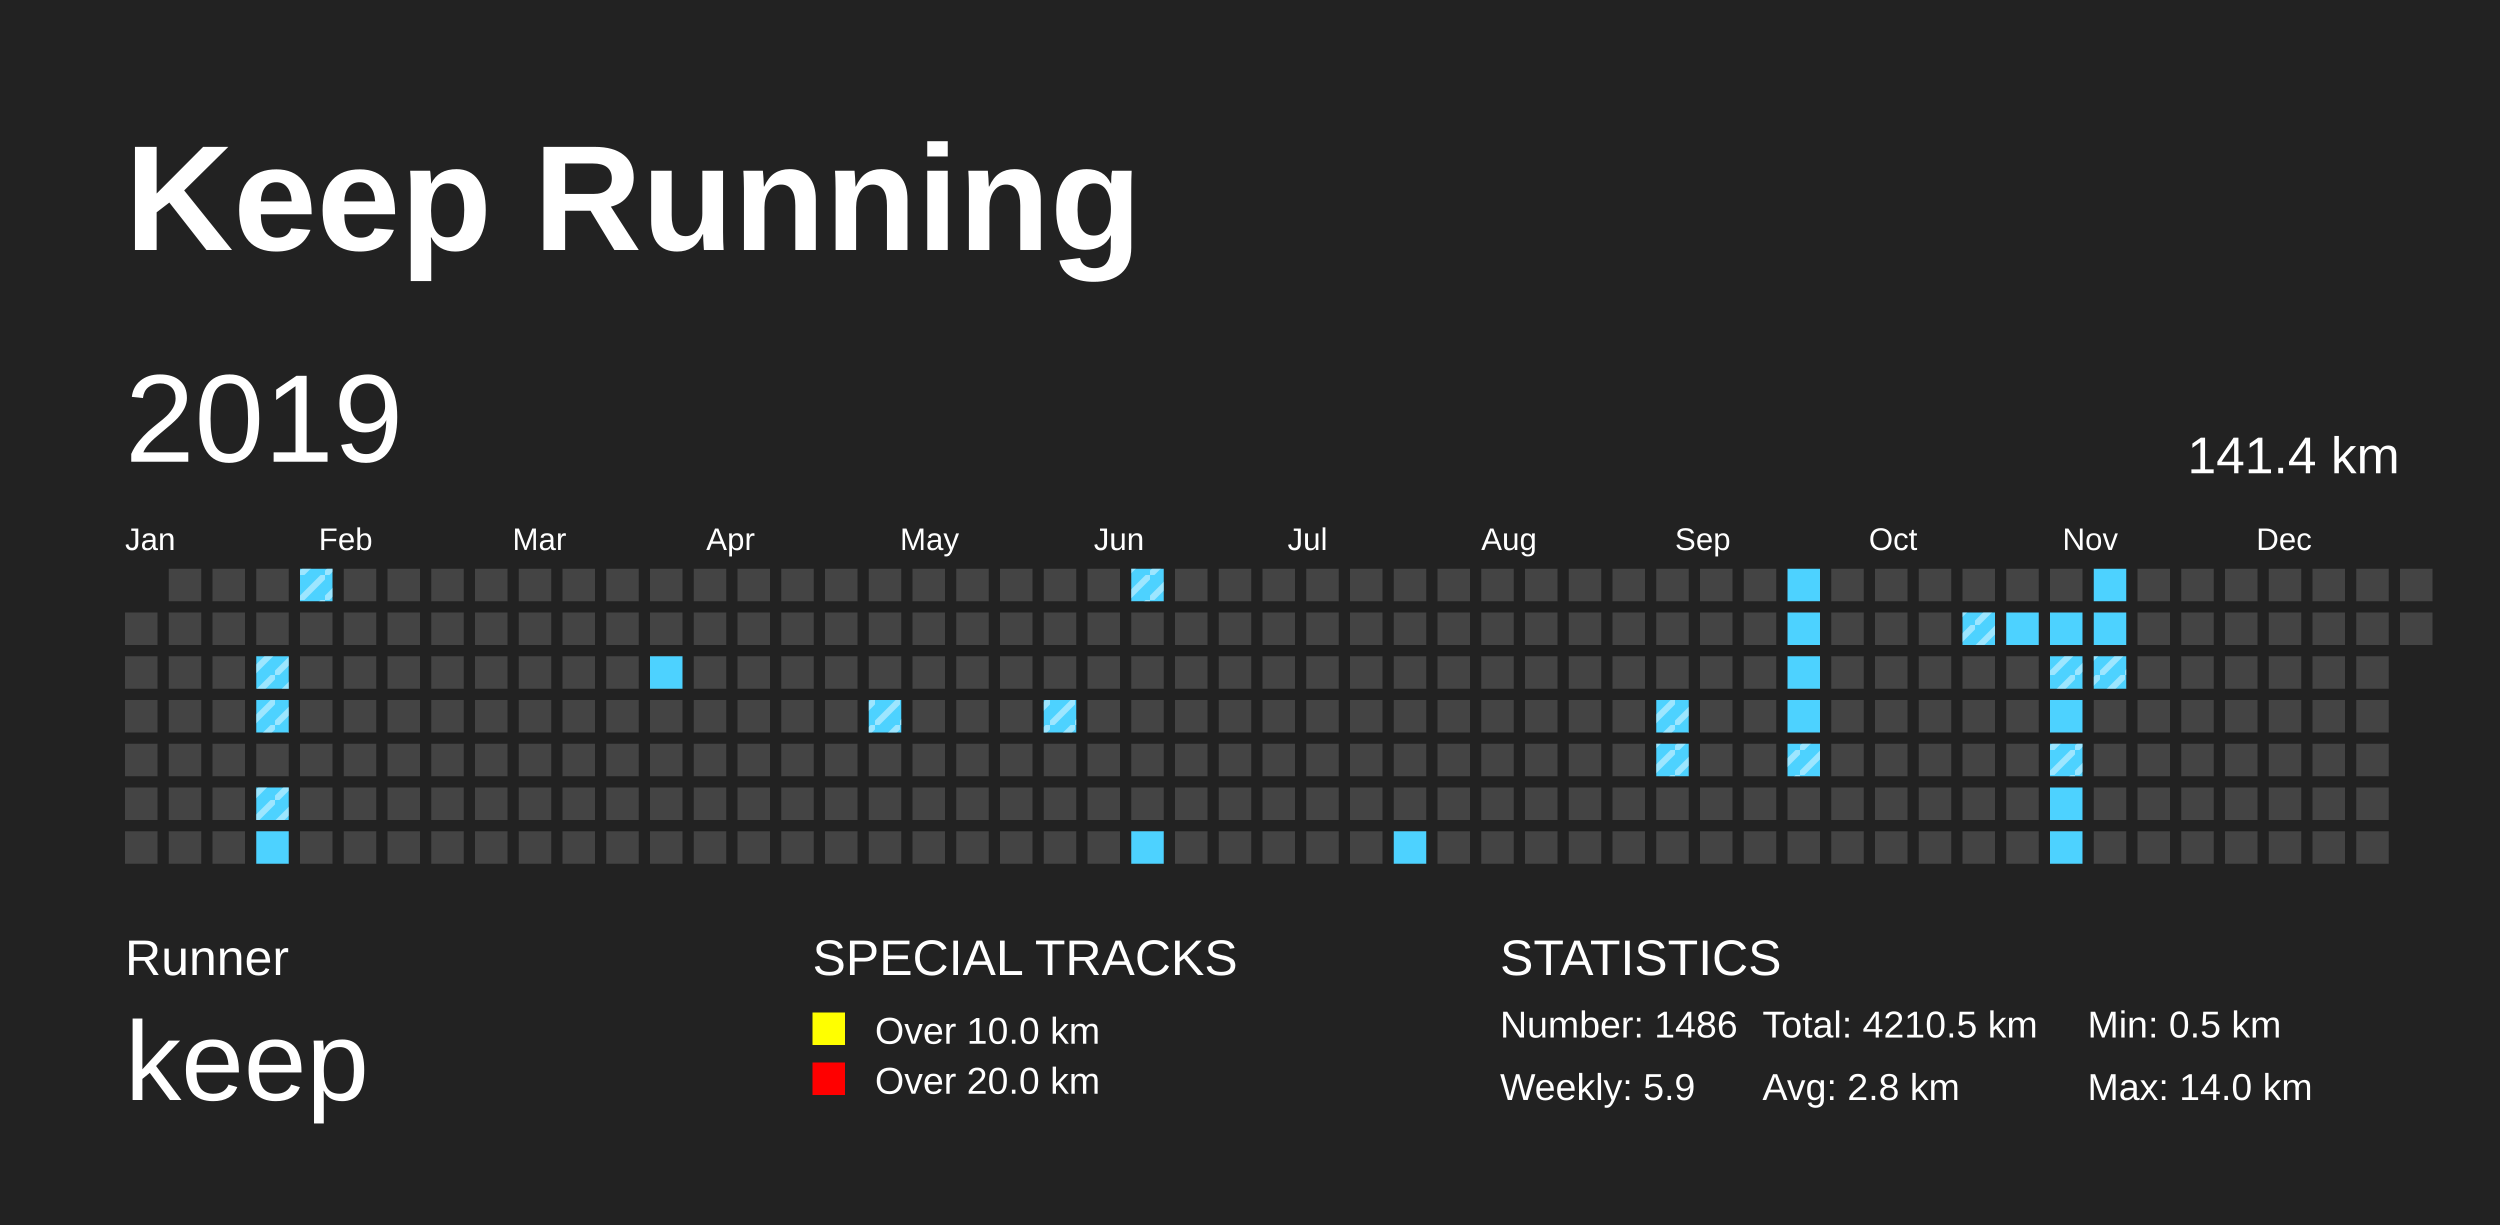
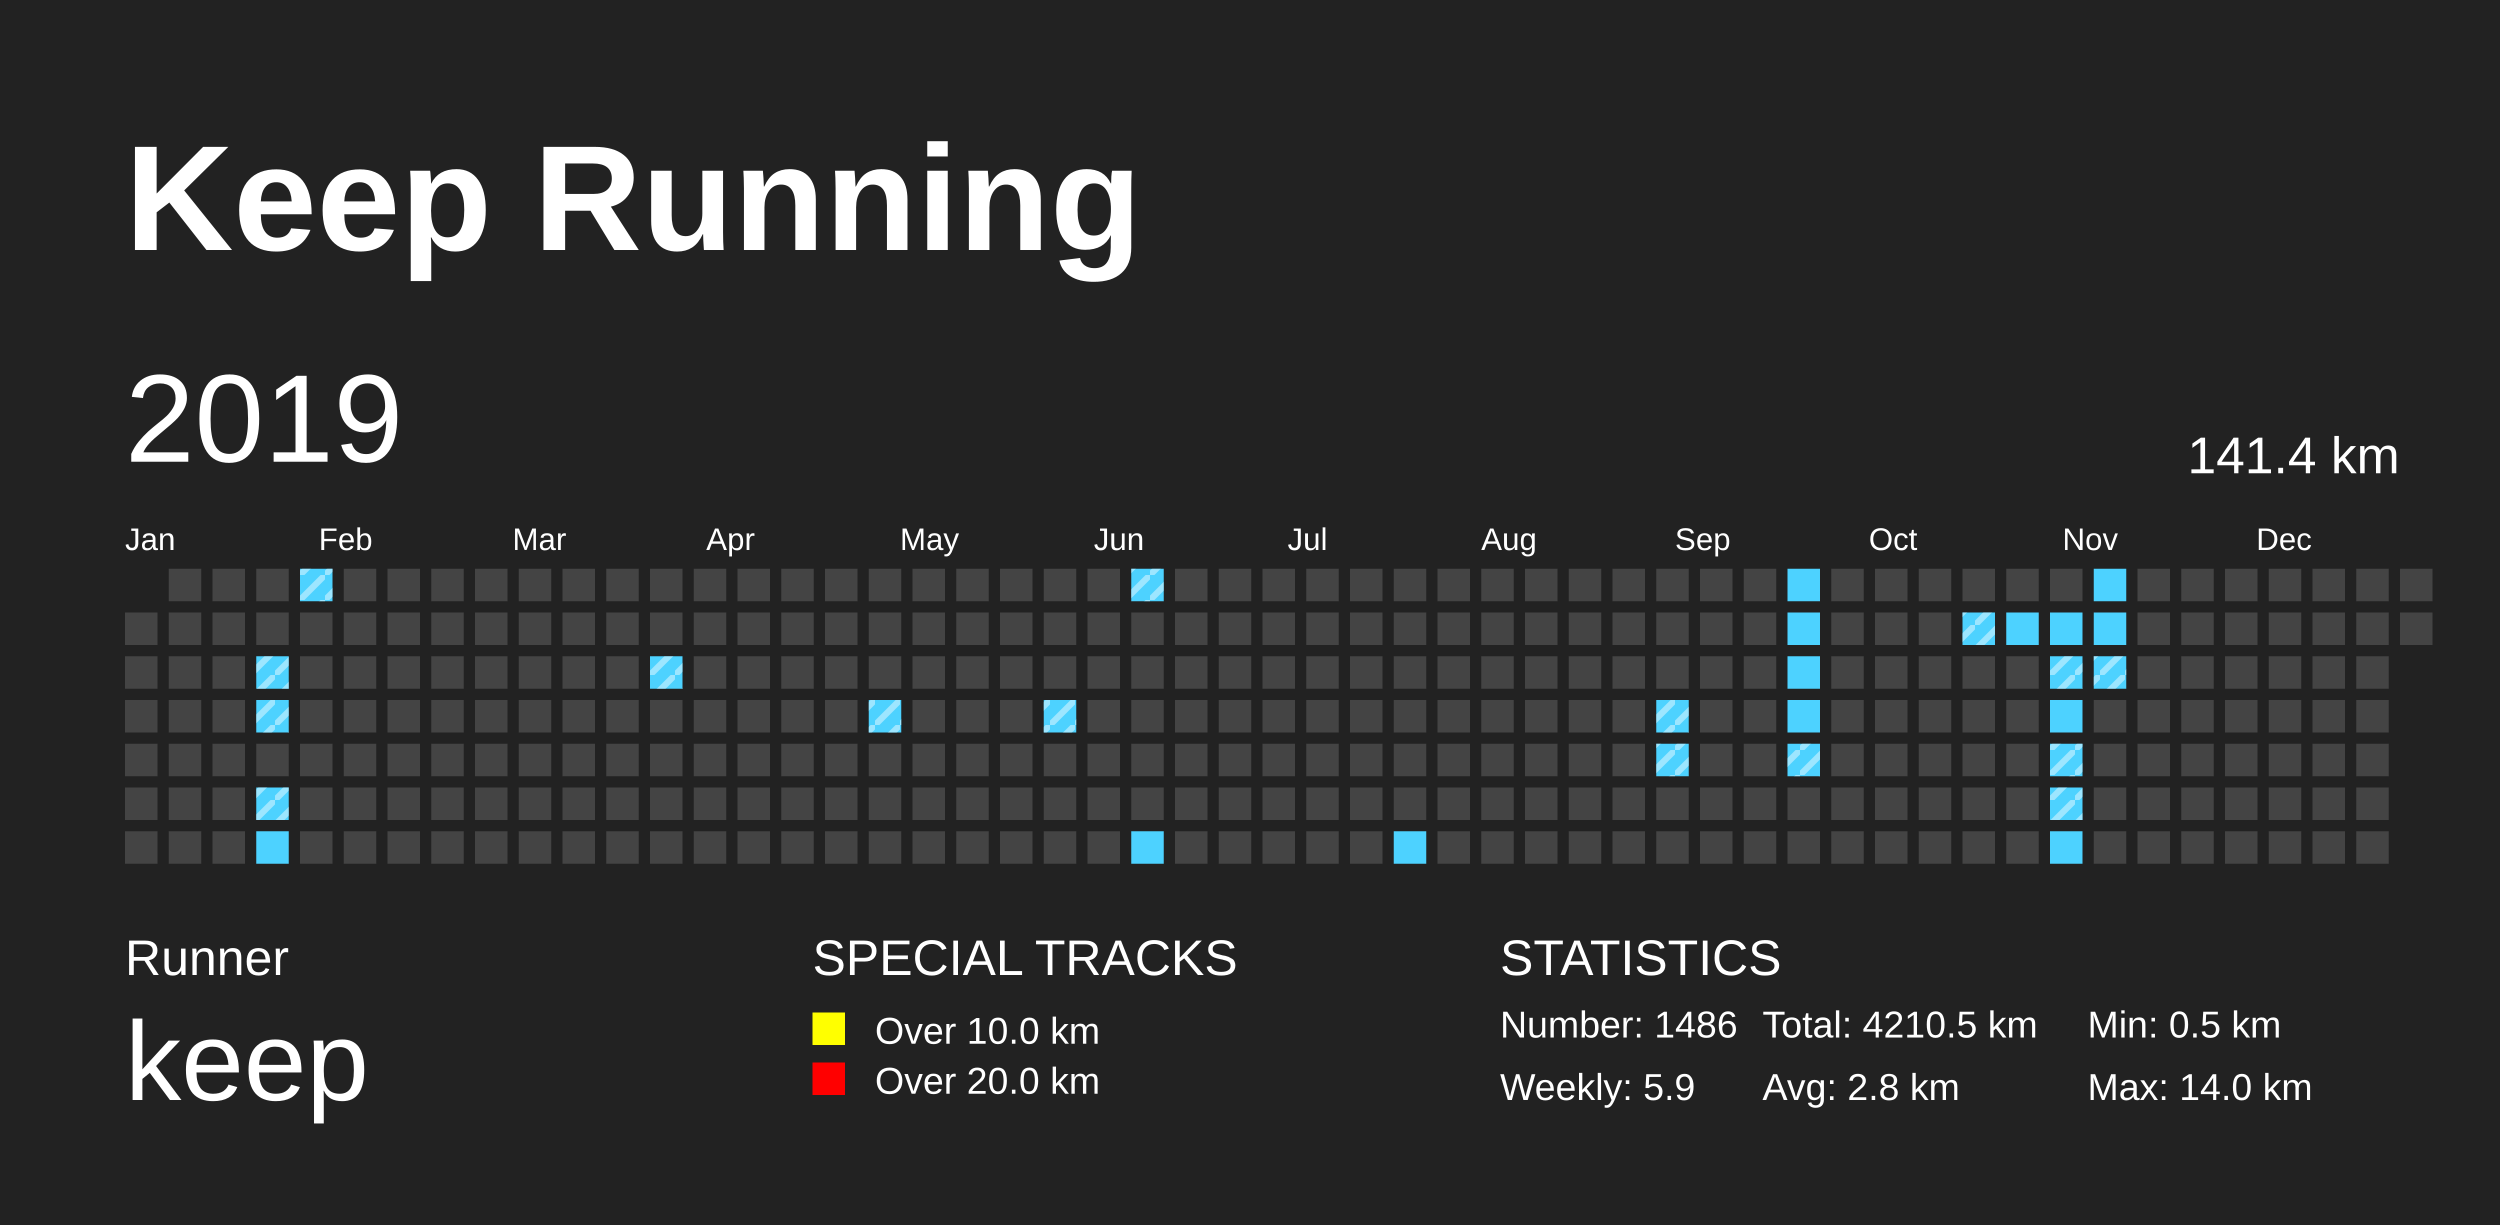
<svg xmlns="http://www.w3.org/2000/svg" baseProfile="full" height="98mm" version="1.1" viewBox="0,0,200,98" width="200mm">
  <defs>
    <pattern height="2" id="indoor-stripe" patternUnits="userSpaceOnUse" width="2">
      <line stroke="white" stroke-opacity="0.45" stroke-width="0.5" x1="0" x2="2" y1="2" y2="0" />
    </pattern>
  </defs>
  <rect fill="#222222" height="98" width="200" x="0" y="0" />
  <text fill="#FFFFFF" style="font-size:12px; font-family:Arial; font-weight:bold;" x="10" y="20">Keep Running</text>
  <text fill="#FFFFFF" style="font-size:4px; font-family:Arial" x="10" y="78">Runner</text>
  <text fill="#FFFFFF" style="font-size:9px; font-family:Arial" x="10" y="88">keep</text>
  <text fill="#FFFFFF" style="font-size:4px; font-family:Arial" x="65" y="78">SPECIAL TRACKS</text>
  <rect fill="yellow" height="2.6" width="2.6" x="65" y="81" />
  <text fill="#FFFFFF" style="font-size:3px; font-family:Arial" x="70" y="83.5">Over 10.0 km</text>
  <rect fill="red" height="2.6" width="2.6" x="65" y="85" />
  <text fill="#FFFFFF" style="font-size:3px; font-family:Arial" x="70" y="87.5">Over 20.0 km</text>
  <text fill="#FFFFFF" style="font-size:4px; font-family:Arial" x="120" y="78">STATISTICS</text>
  <text fill="#FFFFFF" style="font-size:3px; font-family:Arial" x="120" y="83">Number: 1486</text>
  <text fill="#FFFFFF" style="font-size:3px; font-family:Arial" x="120" y="88">Weekly: 5.9</text>
  <text fill="#FFFFFF" style="font-size:3px; font-family:Arial" x="141" y="83">Total: 4210.5 km</text>
  <text fill="#FFFFFF" style="font-size:3px; font-family:Arial" x="141" y="88">Avg: 2.8 km</text>
  <text fill="#FFFFFF" style="font-size:3px; font-family:Arial" x="167" y="83">Min: 0.5 km</text>
  <text fill="#FFFFFF" style="font-size:3px; font-family:Arial" x="167" y="88">Max: 14.0 km</text>
  <text dominant-baseline="hanging" fill="#FFFFFF" style="font-size:10.0px; font-family:Arial;" x="10" y="30">2019</text>
  <text dominant-baseline="hanging" fill="#FFFFFF" style="font-size:4.125px; font-family:Arial;" x="175" y="35">141.4 km</text>
  <text fill="#FFFFFF" style="font-size:2.5px; font-family:Arial" x="10.0" y="44">Jan</text>
  <text fill="#FFFFFF" style="font-size:2.5px; font-family:Arial" x="25.5" y="44">Feb</text>
  <text fill="#FFFFFF" style="font-size:2.5px; font-family:Arial" x="41.0" y="44">Mar</text>
  <text fill="#FFFFFF" style="font-size:2.5px; font-family:Arial" x="56.5" y="44">Apr</text>
  <text fill="#FFFFFF" style="font-size:2.5px; font-family:Arial" x="72.0" y="44">May</text>
  <text fill="#FFFFFF" style="font-size:2.5px; font-family:Arial" x="87.5" y="44">Jun</text>
  <text fill="#FFFFFF" style="font-size:2.5px; font-family:Arial" x="103.0" y="44">Jul</text>
  <text fill="#FFFFFF" style="font-size:2.5px; font-family:Arial" x="118.5" y="44">Aug</text>
  <text fill="#FFFFFF" style="font-size:2.5px; font-family:Arial" x="134.0" y="44">Sep</text>
  <text fill="#FFFFFF" style="font-size:2.5px; font-family:Arial" x="149.5" y="44">Oct</text>
  <text fill="#FFFFFF" style="font-size:2.5px; font-family:Arial" x="165.0" y="44">Nov</text>
  <text fill="#FFFFFF" style="font-size:2.5px; font-family:Arial" x="180.5" y="44">Dec</text>
  <rect fill="#444444" height="2.6" width="2.6" x="10.0" y="49.0" />
  <rect fill="#444444" height="2.6" width="2.6" x="10.0" y="52.5" />
  <rect fill="#444444" height="2.6" width="2.6" x="10.0" y="56.0" />
  <rect fill="#444444" height="2.6" width="2.6" x="10.0" y="59.5" />
  <rect fill="#444444" height="2.6" width="2.6" x="10.0" y="63.0" />
  <rect fill="#444444" height="2.6" width="2.6" x="10.0" y="66.5" />
  <rect fill="#444444" height="2.6" width="2.6" x="13.5" y="45.5" />
  <rect fill="#444444" height="2.6" width="2.6" x="13.5" y="49.0" />
  <rect fill="#444444" height="2.6" width="2.6" x="13.5" y="52.5" />
  <rect fill="#444444" height="2.6" width="2.6" x="13.5" y="56.0" />
  <rect fill="#444444" height="2.6" width="2.6" x="13.5" y="59.5" />
  <rect fill="#444444" height="2.6" width="2.6" x="13.5" y="63.0" />
  <rect fill="#444444" height="2.6" width="2.6" x="13.5" y="66.5" />
  <rect fill="#444444" height="2.6" width="2.6" x="17.0" y="45.5" />
  <rect fill="#444444" height="2.6" width="2.6" x="17.0" y="49.0" />
  <rect fill="#444444" height="2.6" width="2.6" x="17.0" y="52.5" />
  <rect fill="#444444" height="2.6" width="2.6" x="17.0" y="56.0" />
  <rect fill="#444444" height="2.6" width="2.6" x="17.0" y="59.5" />
  <rect fill="#444444" height="2.6" width="2.6" x="17.0" y="63.0" />
  <rect fill="#444444" height="2.6" width="2.6" x="17.0" y="66.5" />
  <rect fill="#444444" height="2.6" width="2.6" x="20.5" y="45.5" />
  <rect fill="#444444" height="2.6" width="2.6" x="20.5" y="49.0" />
  <rect fill="#4DD2FF" height="2.6" width="2.6" x="20.5" y="52.5" />
  <rect fill="url(#indoor-stripe)" height="2.6" style="pointer-events: none;" width="2.6" x="20.5" y="52.5" />
  <rect fill="#4DD2FF" height="2.6" width="2.6" x="20.5" y="56.0" />
  <rect fill="url(#indoor-stripe)" height="2.6" style="pointer-events: none;" width="2.6" x="20.5" y="56.0" />
  <rect fill="#444444" height="2.6" width="2.6" x="20.5" y="59.5" />
  <rect fill="#4DD2FF" height="2.6" width="2.6" x="20.5" y="63.0" />
  <rect fill="url(#indoor-stripe)" height="2.6" style="pointer-events: none;" width="2.6" x="20.5" y="63.0" />
  <rect fill="#4DD2FF" height="2.6" width="2.6" x="20.5" y="66.5" />
  <rect fill="#4DD2FF" height="2.6" width="2.6" x="24.0" y="45.5" />
  <rect fill="url(#indoor-stripe)" height="2.6" style="pointer-events: none;" width="2.6" x="24.0" y="45.5" />
  <rect fill="#444444" height="2.6" width="2.6" x="24.0" y="49.0" />
  <rect fill="#444444" height="2.6" width="2.6" x="24.0" y="52.5" />
  <rect fill="#444444" height="2.6" width="2.6" x="24.0" y="56.0" />
  <rect fill="#444444" height="2.6" width="2.6" x="24.0" y="59.5" />
  <rect fill="#444444" height="2.6" width="2.6" x="24.0" y="63.0" />
  <rect fill="#444444" height="2.6" width="2.6" x="24.0" y="66.5" />
  <rect fill="#444444" height="2.6" width="2.6" x="27.5" y="45.5" />
  <rect fill="#444444" height="2.6" width="2.6" x="27.5" y="49.0" />
  <rect fill="#444444" height="2.6" width="2.6" x="27.5" y="52.5" />
  <rect fill="#444444" height="2.6" width="2.6" x="27.5" y="56.0" />
  <rect fill="#444444" height="2.6" width="2.6" x="27.5" y="59.5" />
  <rect fill="#444444" height="2.6" width="2.6" x="27.5" y="63.0" />
  <rect fill="#444444" height="2.6" width="2.6" x="27.5" y="66.5" />
  <rect fill="#444444" height="2.6" width="2.6" x="31.0" y="45.5" />
  <rect fill="#444444" height="2.6" width="2.6" x="31.0" y="49.0" />
  <rect fill="#444444" height="2.6" width="2.6" x="31.0" y="52.5" />
  <rect fill="#444444" height="2.6" width="2.6" x="31.0" y="56.0" />
  <rect fill="#444444" height="2.6" width="2.6" x="31.0" y="59.5" />
  <rect fill="#444444" height="2.6" width="2.6" x="31.0" y="63.0" />
  <rect fill="#444444" height="2.6" width="2.6" x="31.0" y="66.5" />
  <rect fill="#444444" height="2.6" width="2.6" x="34.5" y="45.5" />
  <rect fill="#444444" height="2.6" width="2.6" x="34.5" y="49.0" />
  <rect fill="#444444" height="2.6" width="2.6" x="34.5" y="52.5" />
  <rect fill="#444444" height="2.6" width="2.6" x="34.5" y="56.0" />
  <rect fill="#444444" height="2.6" width="2.6" x="34.5" y="59.5" />
  <rect fill="#444444" height="2.6" width="2.6" x="34.5" y="63.0" />
  <rect fill="#444444" height="2.6" width="2.6" x="34.5" y="66.5" />
  <rect fill="#444444" height="2.6" width="2.6" x="38.0" y="45.5" />
  <rect fill="#444444" height="2.6" width="2.6" x="38.0" y="49.0" />
  <rect fill="#444444" height="2.6" width="2.6" x="38.0" y="52.5" />
  <rect fill="#444444" height="2.6" width="2.6" x="38.0" y="56.0" />
  <rect fill="#444444" height="2.6" width="2.6" x="38.0" y="59.5" />
  <rect fill="#444444" height="2.6" width="2.6" x="38.0" y="63.0" />
  <rect fill="#444444" height="2.6" width="2.6" x="38.0" y="66.5" />
  <rect fill="#444444" height="2.6" width="2.6" x="41.5" y="45.5" />
  <rect fill="#444444" height="2.6" width="2.6" x="41.5" y="49.0" />
  <rect fill="#444444" height="2.6" width="2.6" x="41.5" y="52.5" />
  <rect fill="#444444" height="2.6" width="2.6" x="41.5" y="56.0" />
  <rect fill="#444444" height="2.6" width="2.6" x="41.5" y="59.5" />
  <rect fill="#444444" height="2.6" width="2.6" x="41.5" y="63.0" />
  <rect fill="#444444" height="2.6" width="2.6" x="41.5" y="66.5" />
  <rect fill="#444444" height="2.6" width="2.6" x="45.0" y="45.5" />
  <rect fill="#444444" height="2.6" width="2.6" x="45.0" y="49.0" />
  <rect fill="#444444" height="2.6" width="2.6" x="45.0" y="52.5" />
  <rect fill="#444444" height="2.6" width="2.6" x="45.0" y="56.0" />
  <rect fill="#444444" height="2.6" width="2.6" x="45.0" y="59.5" />
  <rect fill="#444444" height="2.6" width="2.6" x="45.0" y="63.0" />
  <rect fill="#444444" height="2.6" width="2.6" x="45.0" y="66.5" />
  <rect fill="#444444" height="2.6" width="2.6" x="48.5" y="45.5" />
  <rect fill="#444444" height="2.6" width="2.6" x="48.5" y="49.0" />
  <rect fill="#444444" height="2.6" width="2.6" x="48.5" y="52.5" />
  <rect fill="#444444" height="2.6" width="2.6" x="48.5" y="56.0" />
  <rect fill="#444444" height="2.6" width="2.6" x="48.5" y="59.5" />
  <rect fill="#444444" height="2.6" width="2.6" x="48.5" y="63.0" />
  <rect fill="#444444" height="2.6" width="2.6" x="48.5" y="66.5" />
  <rect fill="#444444" height="2.6" width="2.6" x="52.0" y="45.5" />
  <rect fill="#444444" height="2.6" width="2.6" x="52.0" y="49.0" />
  <rect fill="#4DD2FF" height="2.6" width="2.6" x="52.0" y="52.5" />
+   <rect fill="url(#indoor-stripe)" height="2.6" style="pointer-events: none;" width="2.6" x="52.0" y="52.5" />
  <rect fill="#444444" height="2.6" width="2.6" x="52.0" y="56.0" />
  <rect fill="#444444" height="2.6" width="2.6" x="52.0" y="59.5" />
  <rect fill="#444444" height="2.6" width="2.6" x="52.0" y="63.0" />
  <rect fill="#444444" height="2.6" width="2.6" x="52.0" y="66.5" />
  <rect fill="#444444" height="2.6" width="2.6" x="55.5" y="45.5" />
  <rect fill="#444444" height="2.6" width="2.6" x="55.5" y="49.0" />
  <rect fill="#444444" height="2.6" width="2.6" x="55.5" y="52.5" />
  <rect fill="#444444" height="2.6" width="2.6" x="55.5" y="56.0" />
  <rect fill="#444444" height="2.6" width="2.6" x="55.5" y="59.5" />
  <rect fill="#444444" height="2.6" width="2.6" x="55.5" y="63.0" />
  <rect fill="#444444" height="2.6" width="2.6" x="55.5" y="66.5" />
  <rect fill="#444444" height="2.6" width="2.6" x="59.0" y="45.5" />
  <rect fill="#444444" height="2.6" width="2.6" x="59.0" y="49.0" />
  <rect fill="#444444" height="2.6" width="2.6" x="59.0" y="52.5" />
  <rect fill="#444444" height="2.6" width="2.6" x="59.0" y="56.0" />
  <rect fill="#444444" height="2.6" width="2.6" x="59.0" y="59.5" />
  <rect fill="#444444" height="2.6" width="2.6" x="59.0" y="63.0" />
  <rect fill="#444444" height="2.6" width="2.6" x="59.0" y="66.5" />
  <rect fill="#444444" height="2.6" width="2.6" x="62.5" y="45.5" />
  <rect fill="#444444" height="2.6" width="2.6" x="62.5" y="49.0" />
  <rect fill="#444444" height="2.6" width="2.6" x="62.5" y="52.5" />
  <rect fill="#444444" height="2.6" width="2.6" x="62.5" y="56.0" />
  <rect fill="#444444" height="2.6" width="2.6" x="62.5" y="59.5" />
  <rect fill="#444444" height="2.6" width="2.6" x="62.5" y="63.0" />
  <rect fill="#444444" height="2.6" width="2.6" x="62.5" y="66.5" />
  <rect fill="#444444" height="2.6" width="2.6" x="66.0" y="45.5" />
  <rect fill="#444444" height="2.6" width="2.6" x="66.0" y="49.0" />
  <rect fill="#444444" height="2.6" width="2.6" x="66.0" y="52.5" />
  <rect fill="#444444" height="2.6" width="2.6" x="66.0" y="56.0" />
  <rect fill="#444444" height="2.6" width="2.6" x="66.0" y="59.5" />
  <rect fill="#444444" height="2.6" width="2.6" x="66.0" y="63.0" />
  <rect fill="#444444" height="2.6" width="2.6" x="66.0" y="66.5" />
  <rect fill="#444444" height="2.6" width="2.6" x="69.5" y="45.5" />
  <rect fill="#444444" height="2.6" width="2.6" x="69.5" y="49.0" />
  <rect fill="#444444" height="2.6" width="2.6" x="69.5" y="52.5" />
  <rect fill="#4DD2FF" height="2.6" width="2.6" x="69.5" y="56.0" />
  <rect fill="url(#indoor-stripe)" height="2.6" style="pointer-events: none;" width="2.6" x="69.5" y="56.0" />
  <rect fill="#444444" height="2.6" width="2.6" x="69.5" y="59.5" />
  <rect fill="#444444" height="2.6" width="2.6" x="69.5" y="63.0" />
  <rect fill="#444444" height="2.6" width="2.6" x="69.5" y="66.5" />
  <rect fill="#444444" height="2.6" width="2.6" x="73.0" y="45.5" />
  <rect fill="#444444" height="2.6" width="2.6" x="73.0" y="49.0" />
  <rect fill="#444444" height="2.6" width="2.6" x="73.0" y="52.5" />
  <rect fill="#444444" height="2.6" width="2.6" x="73.0" y="56.0" />
  <rect fill="#444444" height="2.6" width="2.6" x="73.0" y="59.5" />
  <rect fill="#444444" height="2.6" width="2.6" x="73.0" y="63.0" />
  <rect fill="#444444" height="2.6" width="2.6" x="73.0" y="66.5" />
  <rect fill="#444444" height="2.6" width="2.6" x="76.5" y="45.5" />
  <rect fill="#444444" height="2.6" width="2.6" x="76.5" y="49.0" />
  <rect fill="#444444" height="2.6" width="2.6" x="76.5" y="52.5" />
  <rect fill="#444444" height="2.6" width="2.6" x="76.5" y="56.0" />
  <rect fill="#444444" height="2.6" width="2.6" x="76.5" y="59.5" />
  <rect fill="#444444" height="2.6" width="2.6" x="76.5" y="63.0" />
  <rect fill="#444444" height="2.6" width="2.6" x="76.5" y="66.5" />
  <rect fill="#444444" height="2.6" width="2.6" x="80.0" y="45.5" />
  <rect fill="#444444" height="2.6" width="2.6" x="80.0" y="49.0" />
  <rect fill="#444444" height="2.6" width="2.6" x="80.0" y="52.5" />
  <rect fill="#444444" height="2.6" width="2.6" x="80.0" y="56.0" />
  <rect fill="#444444" height="2.6" width="2.6" x="80.0" y="59.5" />
  <rect fill="#444444" height="2.6" width="2.6" x="80.0" y="63.0" />
  <rect fill="#444444" height="2.6" width="2.6" x="80.0" y="66.5" />
  <rect fill="#444444" height="2.6" width="2.6" x="83.5" y="45.5" />
  <rect fill="#444444" height="2.6" width="2.6" x="83.5" y="49.0" />
  <rect fill="#444444" height="2.6" width="2.6" x="83.5" y="52.5" />
  <rect fill="#4DD2FF" height="2.6" width="2.6" x="83.5" y="56.0" />
  <rect fill="url(#indoor-stripe)" height="2.6" style="pointer-events: none;" width="2.6" x="83.5" y="56.0" />
  <rect fill="#444444" height="2.6" width="2.6" x="83.5" y="59.5" />
  <rect fill="#444444" height="2.6" width="2.6" x="83.5" y="63.0" />
  <rect fill="#444444" height="2.6" width="2.6" x="83.5" y="66.5" />
  <rect fill="#444444" height="2.6" width="2.6" x="87.0" y="45.5" />
  <rect fill="#444444" height="2.6" width="2.6" x="87.0" y="49.0" />
  <rect fill="#444444" height="2.6" width="2.6" x="87.0" y="52.5" />
  <rect fill="#444444" height="2.6" width="2.6" x="87.0" y="56.0" />
  <rect fill="#444444" height="2.6" width="2.6" x="87.0" y="59.5" />
  <rect fill="#444444" height="2.6" width="2.6" x="87.0" y="63.0" />
  <rect fill="#444444" height="2.6" width="2.6" x="87.0" y="66.5" />
  <rect fill="#4DD2FF" height="2.6" width="2.6" x="90.5" y="45.5" />
  <rect fill="url(#indoor-stripe)" height="2.6" style="pointer-events: none;" width="2.6" x="90.5" y="45.5" />
  <rect fill="#444444" height="2.6" width="2.6" x="90.5" y="49.0" />
  <rect fill="#444444" height="2.6" width="2.6" x="90.5" y="52.5" />
  <rect fill="#444444" height="2.6" width="2.6" x="90.5" y="56.0" />
  <rect fill="#444444" height="2.6" width="2.6" x="90.5" y="59.5" />
  <rect fill="#444444" height="2.6" width="2.6" x="90.5" y="63.0" />
  <rect fill="#4DD2FF" height="2.6" width="2.6" x="90.5" y="66.5" />
  <rect fill="#444444" height="2.6" width="2.6" x="94.0" y="45.5" />
  <rect fill="#444444" height="2.6" width="2.6" x="94.0" y="49.0" />
  <rect fill="#444444" height="2.6" width="2.6" x="94.0" y="52.5" />
  <rect fill="#444444" height="2.6" width="2.6" x="94.0" y="56.0" />
  <rect fill="#444444" height="2.6" width="2.6" x="94.0" y="59.5" />
  <rect fill="#444444" height="2.6" width="2.6" x="94.0" y="63.0" />
  <rect fill="#444444" height="2.6" width="2.6" x="94.0" y="66.5" />
  <rect fill="#444444" height="2.6" width="2.6" x="97.5" y="45.5" />
  <rect fill="#444444" height="2.6" width="2.6" x="97.5" y="49.0" />
  <rect fill="#444444" height="2.6" width="2.6" x="97.5" y="52.5" />
  <rect fill="#444444" height="2.6" width="2.6" x="97.5" y="56.0" />
  <rect fill="#444444" height="2.6" width="2.6" x="97.5" y="59.5" />
  <rect fill="#444444" height="2.6" width="2.6" x="97.5" y="63.0" />
  <rect fill="#444444" height="2.6" width="2.6" x="97.5" y="66.5" />
  <rect fill="#444444" height="2.6" width="2.6" x="101.0" y="45.5" />
  <rect fill="#444444" height="2.6" width="2.6" x="101.0" y="49.0" />
  <rect fill="#444444" height="2.6" width="2.6" x="101.0" y="52.5" />
  <rect fill="#444444" height="2.6" width="2.6" x="101.0" y="56.0" />
  <rect fill="#444444" height="2.6" width="2.6" x="101.0" y="59.5" />
  <rect fill="#444444" height="2.6" width="2.6" x="101.0" y="63.0" />
  <rect fill="#444444" height="2.6" width="2.6" x="101.0" y="66.5" />
  <rect fill="#444444" height="2.6" width="2.6" x="104.5" y="45.5" />
  <rect fill="#444444" height="2.6" width="2.6" x="104.5" y="49.0" />
  <rect fill="#444444" height="2.6" width="2.6" x="104.5" y="52.5" />
  <rect fill="#444444" height="2.6" width="2.6" x="104.5" y="56.0" />
  <rect fill="#444444" height="2.6" width="2.6" x="104.5" y="59.5" />
  <rect fill="#444444" height="2.6" width="2.6" x="104.5" y="63.0" />
  <rect fill="#444444" height="2.6" width="2.6" x="104.5" y="66.5" />
  <rect fill="#444444" height="2.6" width="2.6" x="108.0" y="45.5" />
  <rect fill="#444444" height="2.6" width="2.6" x="108.0" y="49.0" />
  <rect fill="#444444" height="2.6" width="2.6" x="108.0" y="52.5" />
  <rect fill="#444444" height="2.6" width="2.6" x="108.0" y="56.0" />
  <rect fill="#444444" height="2.6" width="2.6" x="108.0" y="59.5" />
  <rect fill="#444444" height="2.6" width="2.6" x="108.0" y="63.0" />
  <rect fill="#444444" height="2.6" width="2.6" x="108.0" y="66.5" />
  <rect fill="#444444" height="2.6" width="2.6" x="111.5" y="45.5" />
  <rect fill="#444444" height="2.6" width="2.6" x="111.5" y="49.0" />
  <rect fill="#444444" height="2.6" width="2.6" x="111.5" y="52.5" />
  <rect fill="#444444" height="2.6" width="2.6" x="111.5" y="56.0" />
  <rect fill="#444444" height="2.6" width="2.6" x="111.5" y="59.5" />
  <rect fill="#444444" height="2.6" width="2.6" x="111.5" y="63.0" />
  <rect fill="#4DD2FF" height="2.6" width="2.6" x="111.5" y="66.5" />
  <rect fill="#444444" height="2.6" width="2.6" x="115.0" y="45.5" />
  <rect fill="#444444" height="2.6" width="2.6" x="115.0" y="49.0" />
  <rect fill="#444444" height="2.6" width="2.6" x="115.0" y="52.5" />
  <rect fill="#444444" height="2.6" width="2.6" x="115.0" y="56.0" />
  <rect fill="#444444" height="2.6" width="2.6" x="115.0" y="59.5" />
  <rect fill="#444444" height="2.6" width="2.6" x="115.0" y="63.0" />
  <rect fill="#444444" height="2.6" width="2.6" x="115.0" y="66.5" />
  <rect fill="#444444" height="2.6" width="2.6" x="118.5" y="45.5" />
  <rect fill="#444444" height="2.6" width="2.6" x="118.5" y="49.0" />
  <rect fill="#444444" height="2.6" width="2.6" x="118.5" y="52.5" />
  <rect fill="#444444" height="2.6" width="2.6" x="118.5" y="56.0" />
  <rect fill="#444444" height="2.6" width="2.6" x="118.5" y="59.5" />
  <rect fill="#444444" height="2.6" width="2.6" x="118.5" y="63.0" />
  <rect fill="#444444" height="2.6" width="2.6" x="118.5" y="66.5" />
  <rect fill="#444444" height="2.6" width="2.6" x="122.0" y="45.5" />
  <rect fill="#444444" height="2.6" width="2.6" x="122.0" y="49.0" />
  <rect fill="#444444" height="2.6" width="2.6" x="122.0" y="52.5" />
  <rect fill="#444444" height="2.6" width="2.6" x="122.0" y="56.0" />
  <rect fill="#444444" height="2.6" width="2.6" x="122.0" y="59.5" />
  <rect fill="#444444" height="2.6" width="2.6" x="122.0" y="63.0" />
  <rect fill="#444444" height="2.6" width="2.6" x="122.0" y="66.5" />
  <rect fill="#444444" height="2.6" width="2.6" x="125.5" y="45.5" />
  <rect fill="#444444" height="2.6" width="2.6" x="125.5" y="49.0" />
  <rect fill="#444444" height="2.6" width="2.6" x="125.5" y="52.5" />
  <rect fill="#444444" height="2.6" width="2.6" x="125.5" y="56.0" />
  <rect fill="#444444" height="2.6" width="2.6" x="125.5" y="59.5" />
  <rect fill="#444444" height="2.6" width="2.6" x="125.5" y="63.0" />
  <rect fill="#444444" height="2.6" width="2.6" x="125.5" y="66.5" />
  <rect fill="#444444" height="2.6" width="2.6" x="129.0" y="45.5" />
  <rect fill="#444444" height="2.6" width="2.6" x="129.0" y="49.0" />
  <rect fill="#444444" height="2.6" width="2.6" x="129.0" y="52.5" />
  <rect fill="#444444" height="2.6" width="2.6" x="129.0" y="56.0" />
  <rect fill="#444444" height="2.6" width="2.6" x="129.0" y="59.5" />
  <rect fill="#444444" height="2.6" width="2.6" x="129.0" y="63.0" />
  <rect fill="#444444" height="2.6" width="2.6" x="129.0" y="66.5" />
  <rect fill="#444444" height="2.6" width="2.6" x="132.5" y="45.5" />
  <rect fill="#444444" height="2.6" width="2.6" x="132.5" y="49.0" />
  <rect fill="#444444" height="2.6" width="2.6" x="132.5" y="52.5" />
  <rect fill="#4DD2FF" height="2.6" width="2.6" x="132.5" y="56.0" />
  <rect fill="url(#indoor-stripe)" height="2.6" style="pointer-events: none;" width="2.6" x="132.5" y="56.0" />
  <rect fill="#4DD2FF" height="2.6" width="2.6" x="132.5" y="59.5" />
  <rect fill="url(#indoor-stripe)" height="2.6" style="pointer-events: none;" width="2.6" x="132.5" y="59.5" />
  <rect fill="#444444" height="2.6" width="2.6" x="132.5" y="63.0" />
  <rect fill="#444444" height="2.6" width="2.6" x="132.5" y="66.5" />
  <rect fill="#444444" height="2.6" width="2.6" x="136.0" y="45.5" />
  <rect fill="#444444" height="2.6" width="2.6" x="136.0" y="49.0" />
  <rect fill="#444444" height="2.6" width="2.6" x="136.0" y="52.5" />
  <rect fill="#444444" height="2.6" width="2.6" x="136.0" y="56.0" />
  <rect fill="#444444" height="2.6" width="2.6" x="136.0" y="59.5" />
  <rect fill="#444444" height="2.6" width="2.6" x="136.0" y="63.0" />
  <rect fill="#444444" height="2.6" width="2.6" x="136.0" y="66.5" />
  <rect fill="#444444" height="2.6" width="2.6" x="139.5" y="45.5" />
  <rect fill="#444444" height="2.6" width="2.6" x="139.5" y="49.0" />
  <rect fill="#444444" height="2.6" width="2.6" x="139.5" y="52.5" />
  <rect fill="#444444" height="2.6" width="2.6" x="139.5" y="56.0" />
  <rect fill="#444444" height="2.6" width="2.6" x="139.5" y="59.5" />
  <rect fill="#444444" height="2.6" width="2.6" x="139.5" y="63.0" />
  <rect fill="#444444" height="2.6" width="2.6" x="139.5" y="66.5" />
  <rect fill="#4DD2FF" height="2.6" width="2.6" x="143.0" y="45.5" />
  <rect fill="#4DD2FF" height="2.6" width="2.6" x="143.0" y="49.0" />
  <rect fill="#4DD2FF" height="2.6" width="2.6" x="143.0" y="52.5" />
  <rect fill="#4DD2FF" height="2.6" width="2.6" x="143.0" y="56.0" />
  <rect fill="#4DD2FF" height="2.6" width="2.6" x="143.0" y="59.5" />
  <rect fill="url(#indoor-stripe)" height="2.6" style="pointer-events: none;" width="2.6" x="143.0" y="59.5" />
  <rect fill="#444444" height="2.6" width="2.6" x="143.0" y="63.0" />
  <rect fill="#444444" height="2.6" width="2.6" x="143.0" y="66.5" />
  <rect fill="#444444" height="2.6" width="2.6" x="146.5" y="45.5" />
  <rect fill="#444444" height="2.6" width="2.6" x="146.5" y="49.0" />
  <rect fill="#444444" height="2.6" width="2.6" x="146.5" y="52.5" />
  <rect fill="#444444" height="2.6" width="2.6" x="146.5" y="56.0" />
  <rect fill="#444444" height="2.6" width="2.6" x="146.5" y="59.5" />
  <rect fill="#444444" height="2.6" width="2.6" x="146.5" y="63.0" />
  <rect fill="#444444" height="2.6" width="2.6" x="146.5" y="66.5" />
  <rect fill="#444444" height="2.6" width="2.6" x="150.0" y="45.5" />
  <rect fill="#444444" height="2.6" width="2.6" x="150.0" y="49.0" />
  <rect fill="#444444" height="2.6" width="2.6" x="150.0" y="52.5" />
  <rect fill="#444444" height="2.6" width="2.6" x="150.0" y="56.0" />
  <rect fill="#444444" height="2.6" width="2.6" x="150.0" y="59.5" />
  <rect fill="#444444" height="2.6" width="2.6" x="150.0" y="63.0" />
  <rect fill="#444444" height="2.6" width="2.6" x="150.0" y="66.5" />
  <rect fill="#444444" height="2.6" width="2.6" x="153.5" y="45.5" />
  <rect fill="#444444" height="2.6" width="2.6" x="153.5" y="49.0" />
  <rect fill="#444444" height="2.6" width="2.6" x="153.5" y="52.5" />
  <rect fill="#444444" height="2.6" width="2.6" x="153.5" y="56.0" />
  <rect fill="#444444" height="2.6" width="2.6" x="153.5" y="59.5" />
  <rect fill="#444444" height="2.6" width="2.6" x="153.5" y="63.0" />
  <rect fill="#444444" height="2.6" width="2.6" x="153.5" y="66.5" />
  <rect fill="#444444" height="2.6" width="2.6" x="157.0" y="45.5" />
  <rect fill="#4DD2FF" height="2.6" width="2.6" x="157.0" y="49.0" />
  <rect fill="url(#indoor-stripe)" height="2.6" style="pointer-events: none;" width="2.6" x="157.0" y="49.0" />
  <rect fill="#444444" height="2.6" width="2.6" x="157.0" y="52.5" />
  <rect fill="#444444" height="2.6" width="2.6" x="157.0" y="56.0" />
  <rect fill="#444444" height="2.6" width="2.6" x="157.0" y="59.5" />
  <rect fill="#444444" height="2.6" width="2.6" x="157.0" y="63.0" />
  <rect fill="#444444" height="2.6" width="2.6" x="157.0" y="66.5" />
  <rect fill="#444444" height="2.6" width="2.6" x="160.5" y="45.5" />
  <rect fill="#4DD2FF" height="2.6" width="2.6" x="160.5" y="49.0" />
  <rect fill="#444444" height="2.6" width="2.6" x="160.5" y="52.5" />
  <rect fill="#444444" height="2.6" width="2.6" x="160.5" y="56.0" />
  <rect fill="#444444" height="2.6" width="2.6" x="160.5" y="59.5" />
  <rect fill="#444444" height="2.6" width="2.6" x="160.5" y="63.0" />
  <rect fill="#444444" height="2.6" width="2.6" x="160.5" y="66.5" />
  <rect fill="#444444" height="2.6" width="2.6" x="164.0" y="45.5" />
  <rect fill="#4DD2FF" height="2.6" width="2.6" x="164.0" y="49.0" />
  <rect fill="#4DD2FF" height="2.6" width="2.6" x="164.0" y="52.5" />
  <rect fill="url(#indoor-stripe)" height="2.6" style="pointer-events: none;" width="2.6" x="164.0" y="52.5" />
  <rect fill="#4DD2FF" height="2.6" width="2.6" x="164.0" y="56.0" />
  <rect fill="#4DD2FF" height="2.6" width="2.6" x="164.0" y="59.5" />
  <rect fill="url(#indoor-stripe)" height="2.6" style="pointer-events: none;" width="2.6" x="164.0" y="59.5" />
  <rect fill="#4DD2FF" height="2.6" width="2.6" x="164.0" y="63.0" />
+   <rect fill="url(#indoor-stripe)" height="2.6" style="pointer-events: none;" width="2.6" x="164.0" y="63.0" />
  <rect fill="#4DD2FF" height="2.6" width="2.6" x="164.0" y="66.5" />
  <rect fill="#4DD2FF" height="2.6" width="2.6" x="167.5" y="45.5" />
  <rect fill="#4DD2FF" height="2.6" width="2.6" x="167.5" y="49.0" />
  <rect fill="#4DD2FF" height="2.6" width="2.6" x="167.5" y="52.5" />
  <rect fill="url(#indoor-stripe)" height="2.6" style="pointer-events: none;" width="2.6" x="167.5" y="52.5" />
  <rect fill="#444444" height="2.6" width="2.6" x="167.5" y="56.0" />
  <rect fill="#444444" height="2.6" width="2.6" x="167.5" y="59.5" />
  <rect fill="#444444" height="2.6" width="2.6" x="167.5" y="63.0" />
  <rect fill="#444444" height="2.6" width="2.6" x="167.5" y="66.5" />
  <rect fill="#444444" height="2.6" width="2.6" x="171.0" y="45.5" />
  <rect fill="#444444" height="2.6" width="2.6" x="171.0" y="49.0" />
  <rect fill="#444444" height="2.6" width="2.6" x="171.0" y="52.5" />
  <rect fill="#444444" height="2.6" width="2.6" x="171.0" y="56.0" />
  <rect fill="#444444" height="2.6" width="2.6" x="171.0" y="59.5" />
  <rect fill="#444444" height="2.6" width="2.6" x="171.0" y="63.0" />
  <rect fill="#444444" height="2.6" width="2.6" x="171.0" y="66.5" />
  <rect fill="#444444" height="2.6" width="2.6" x="174.5" y="45.5" />
  <rect fill="#444444" height="2.6" width="2.6" x="174.5" y="49.0" />
  <rect fill="#444444" height="2.6" width="2.6" x="174.5" y="52.5" />
  <rect fill="#444444" height="2.6" width="2.6" x="174.5" y="56.0" />
  <rect fill="#444444" height="2.6" width="2.6" x="174.5" y="59.5" />
  <rect fill="#444444" height="2.6" width="2.6" x="174.5" y="63.0" />
  <rect fill="#444444" height="2.6" width="2.6" x="174.5" y="66.5" />
  <rect fill="#444444" height="2.6" width="2.6" x="178.0" y="45.5" />
  <rect fill="#444444" height="2.6" width="2.6" x="178.0" y="49.0" />
  <rect fill="#444444" height="2.6" width="2.6" x="178.0" y="52.5" />
  <rect fill="#444444" height="2.6" width="2.6" x="178.0" y="56.0" />
  <rect fill="#444444" height="2.6" width="2.6" x="178.0" y="59.5" />
  <rect fill="#444444" height="2.6" width="2.6" x="178.0" y="63.0" />
  <rect fill="#444444" height="2.6" width="2.6" x="178.0" y="66.5" />
  <rect fill="#444444" height="2.6" width="2.6" x="181.5" y="45.5" />
  <rect fill="#444444" height="2.6" width="2.6" x="181.5" y="49.0" />
  <rect fill="#444444" height="2.6" width="2.6" x="181.5" y="52.5" />
  <rect fill="#444444" height="2.6" width="2.6" x="181.5" y="56.0" />
  <rect fill="#444444" height="2.6" width="2.6" x="181.5" y="59.5" />
  <rect fill="#444444" height="2.6" width="2.6" x="181.5" y="63.0" />
  <rect fill="#444444" height="2.6" width="2.6" x="181.5" y="66.5" />
  <rect fill="#444444" height="2.6" width="2.6" x="185.0" y="45.5" />
  <rect fill="#444444" height="2.6" width="2.6" x="185.0" y="49.0" />
  <rect fill="#444444" height="2.6" width="2.6" x="185.0" y="52.5" />
  <rect fill="#444444" height="2.6" width="2.6" x="185.0" y="56.0" />
  <rect fill="#444444" height="2.6" width="2.6" x="185.0" y="59.5" />
  <rect fill="#444444" height="2.6" width="2.6" x="185.0" y="63.0" />
  <rect fill="#444444" height="2.6" width="2.6" x="185.0" y="66.5" />
  <rect fill="#444444" height="2.6" width="2.6" x="188.5" y="45.5" />
  <rect fill="#444444" height="2.6" width="2.6" x="188.5" y="49.0" />
  <rect fill="#444444" height="2.6" width="2.6" x="188.5" y="52.5" />
  <rect fill="#444444" height="2.6" width="2.6" x="188.5" y="56.0" />
  <rect fill="#444444" height="2.6" width="2.6" x="188.5" y="59.5" />
  <rect fill="#444444" height="2.6" width="2.6" x="188.5" y="63.0" />
  <rect fill="#444444" height="2.6" width="2.6" x="188.5" y="66.5" />
  <rect fill="#444444" height="2.6" width="2.6" x="192.0" y="45.5" />
  <rect fill="#444444" height="2.6" width="2.6" x="192.0" y="49.0" />
</svg>
